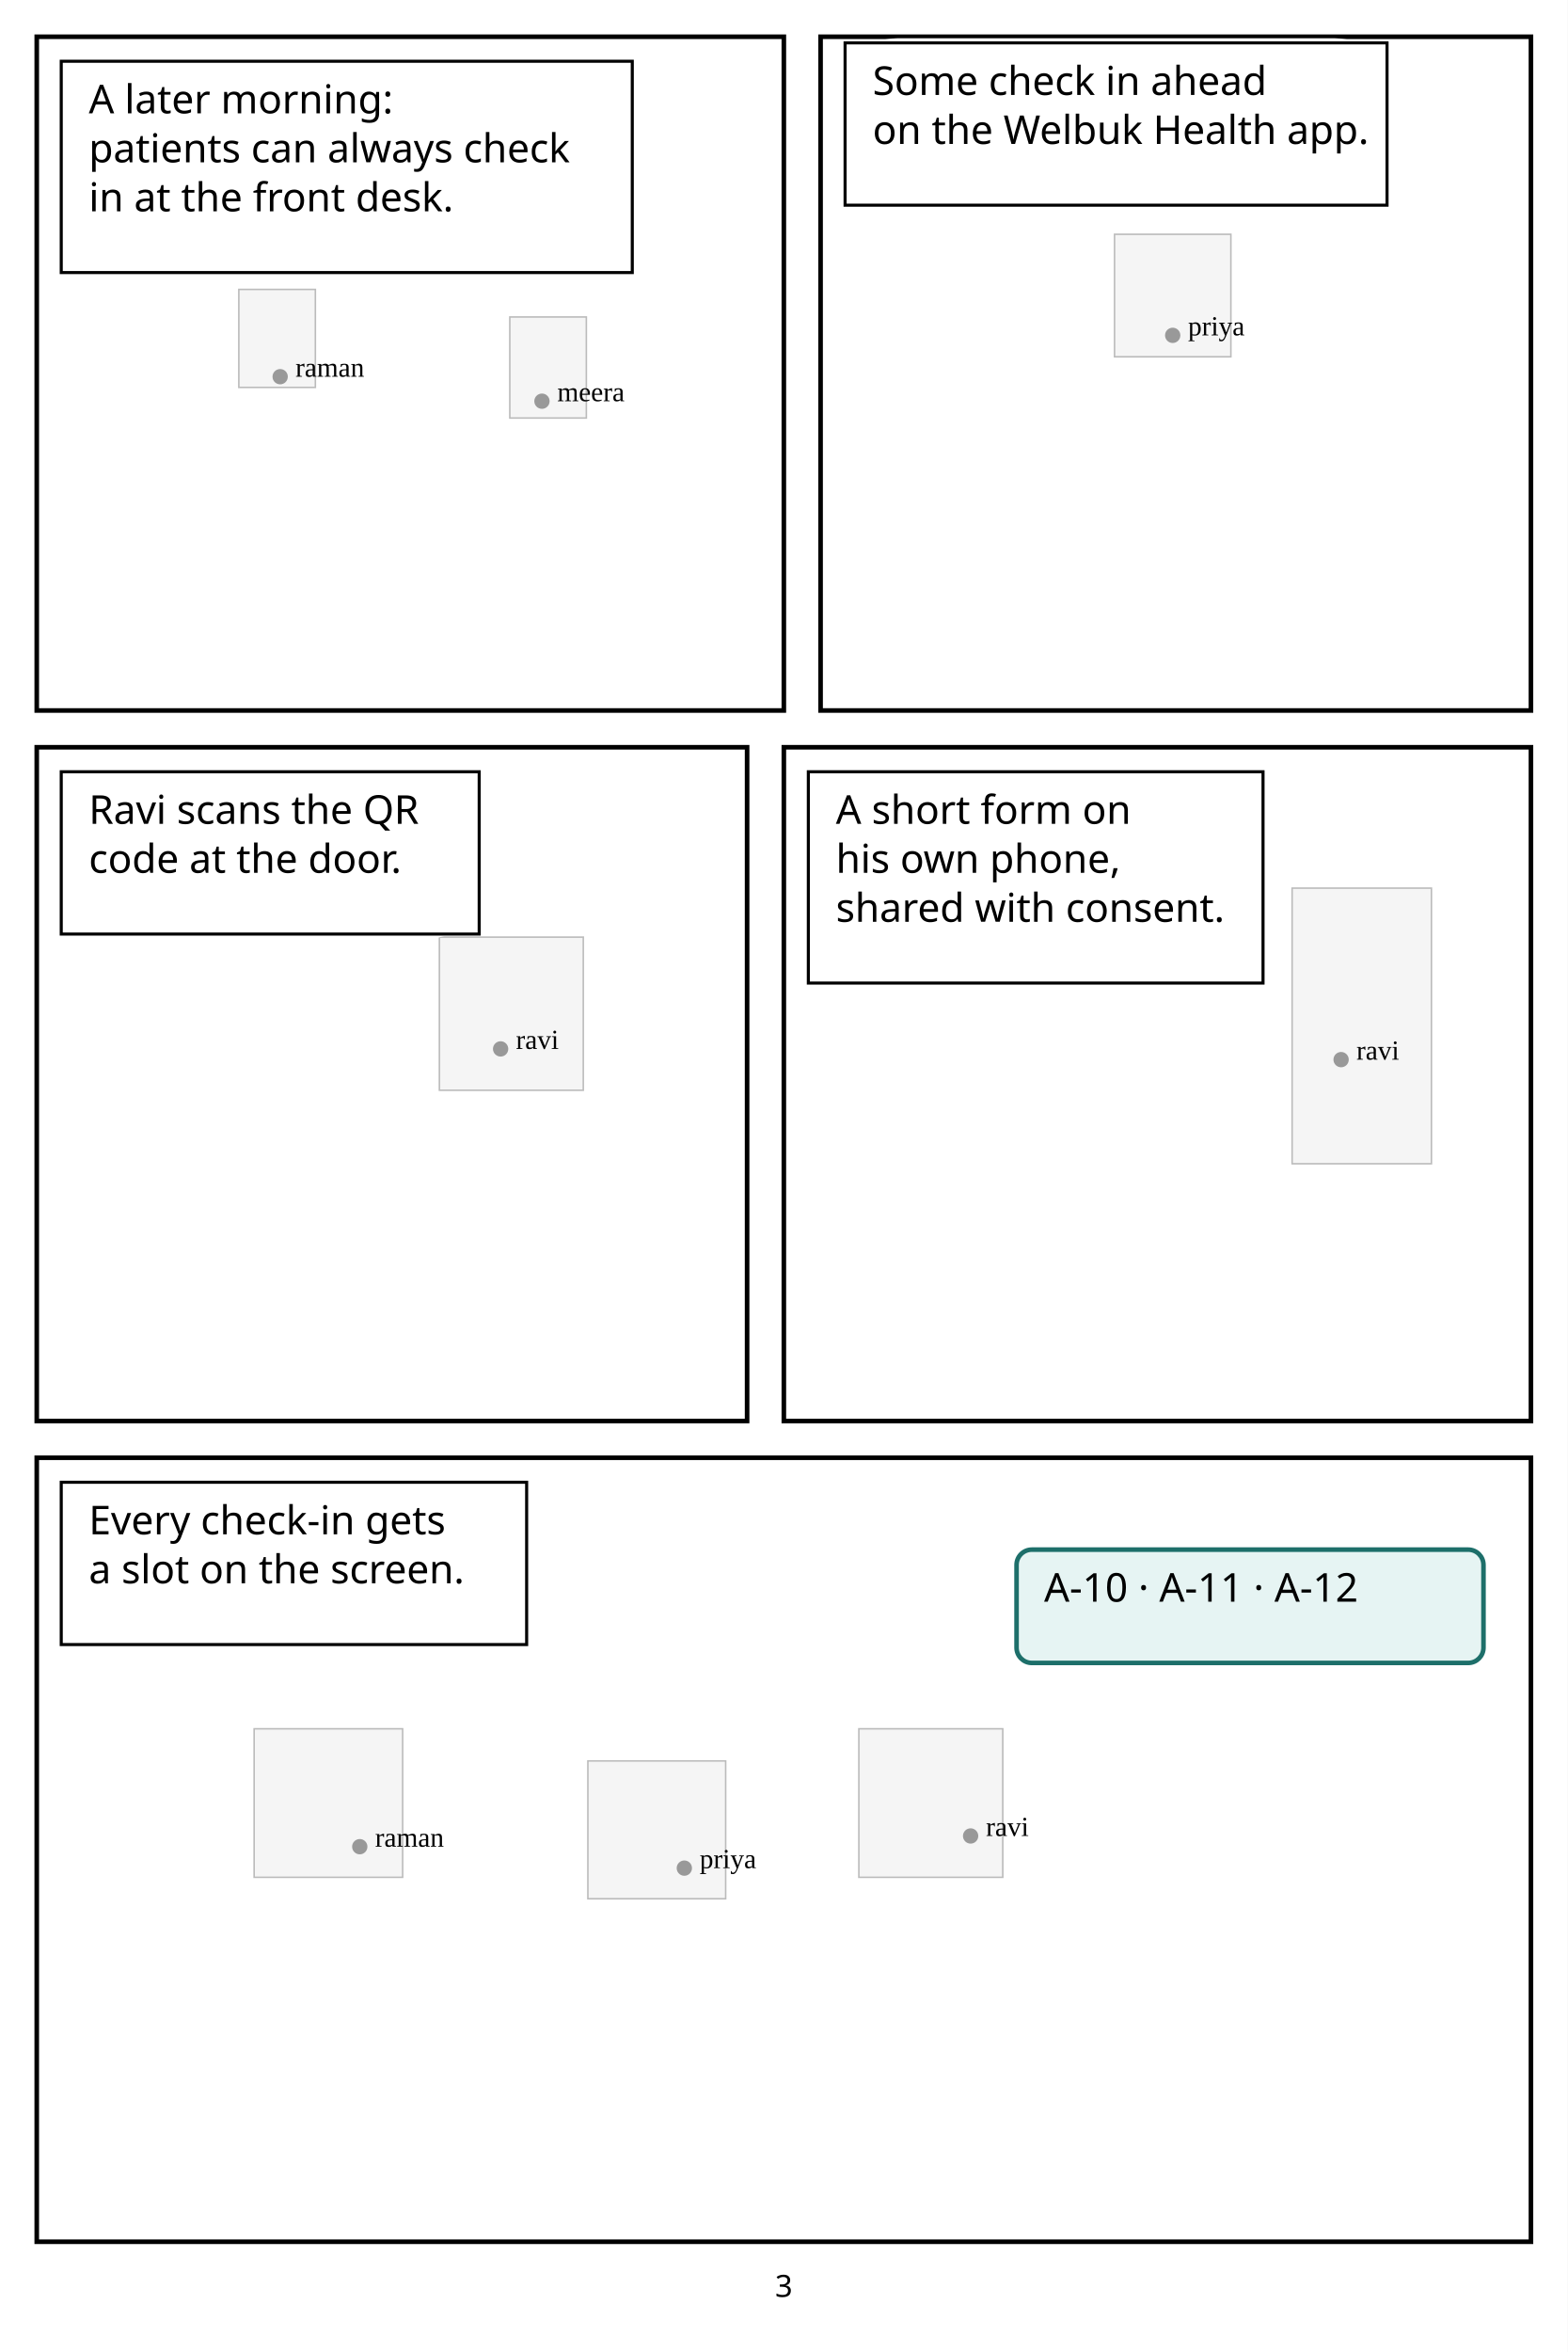
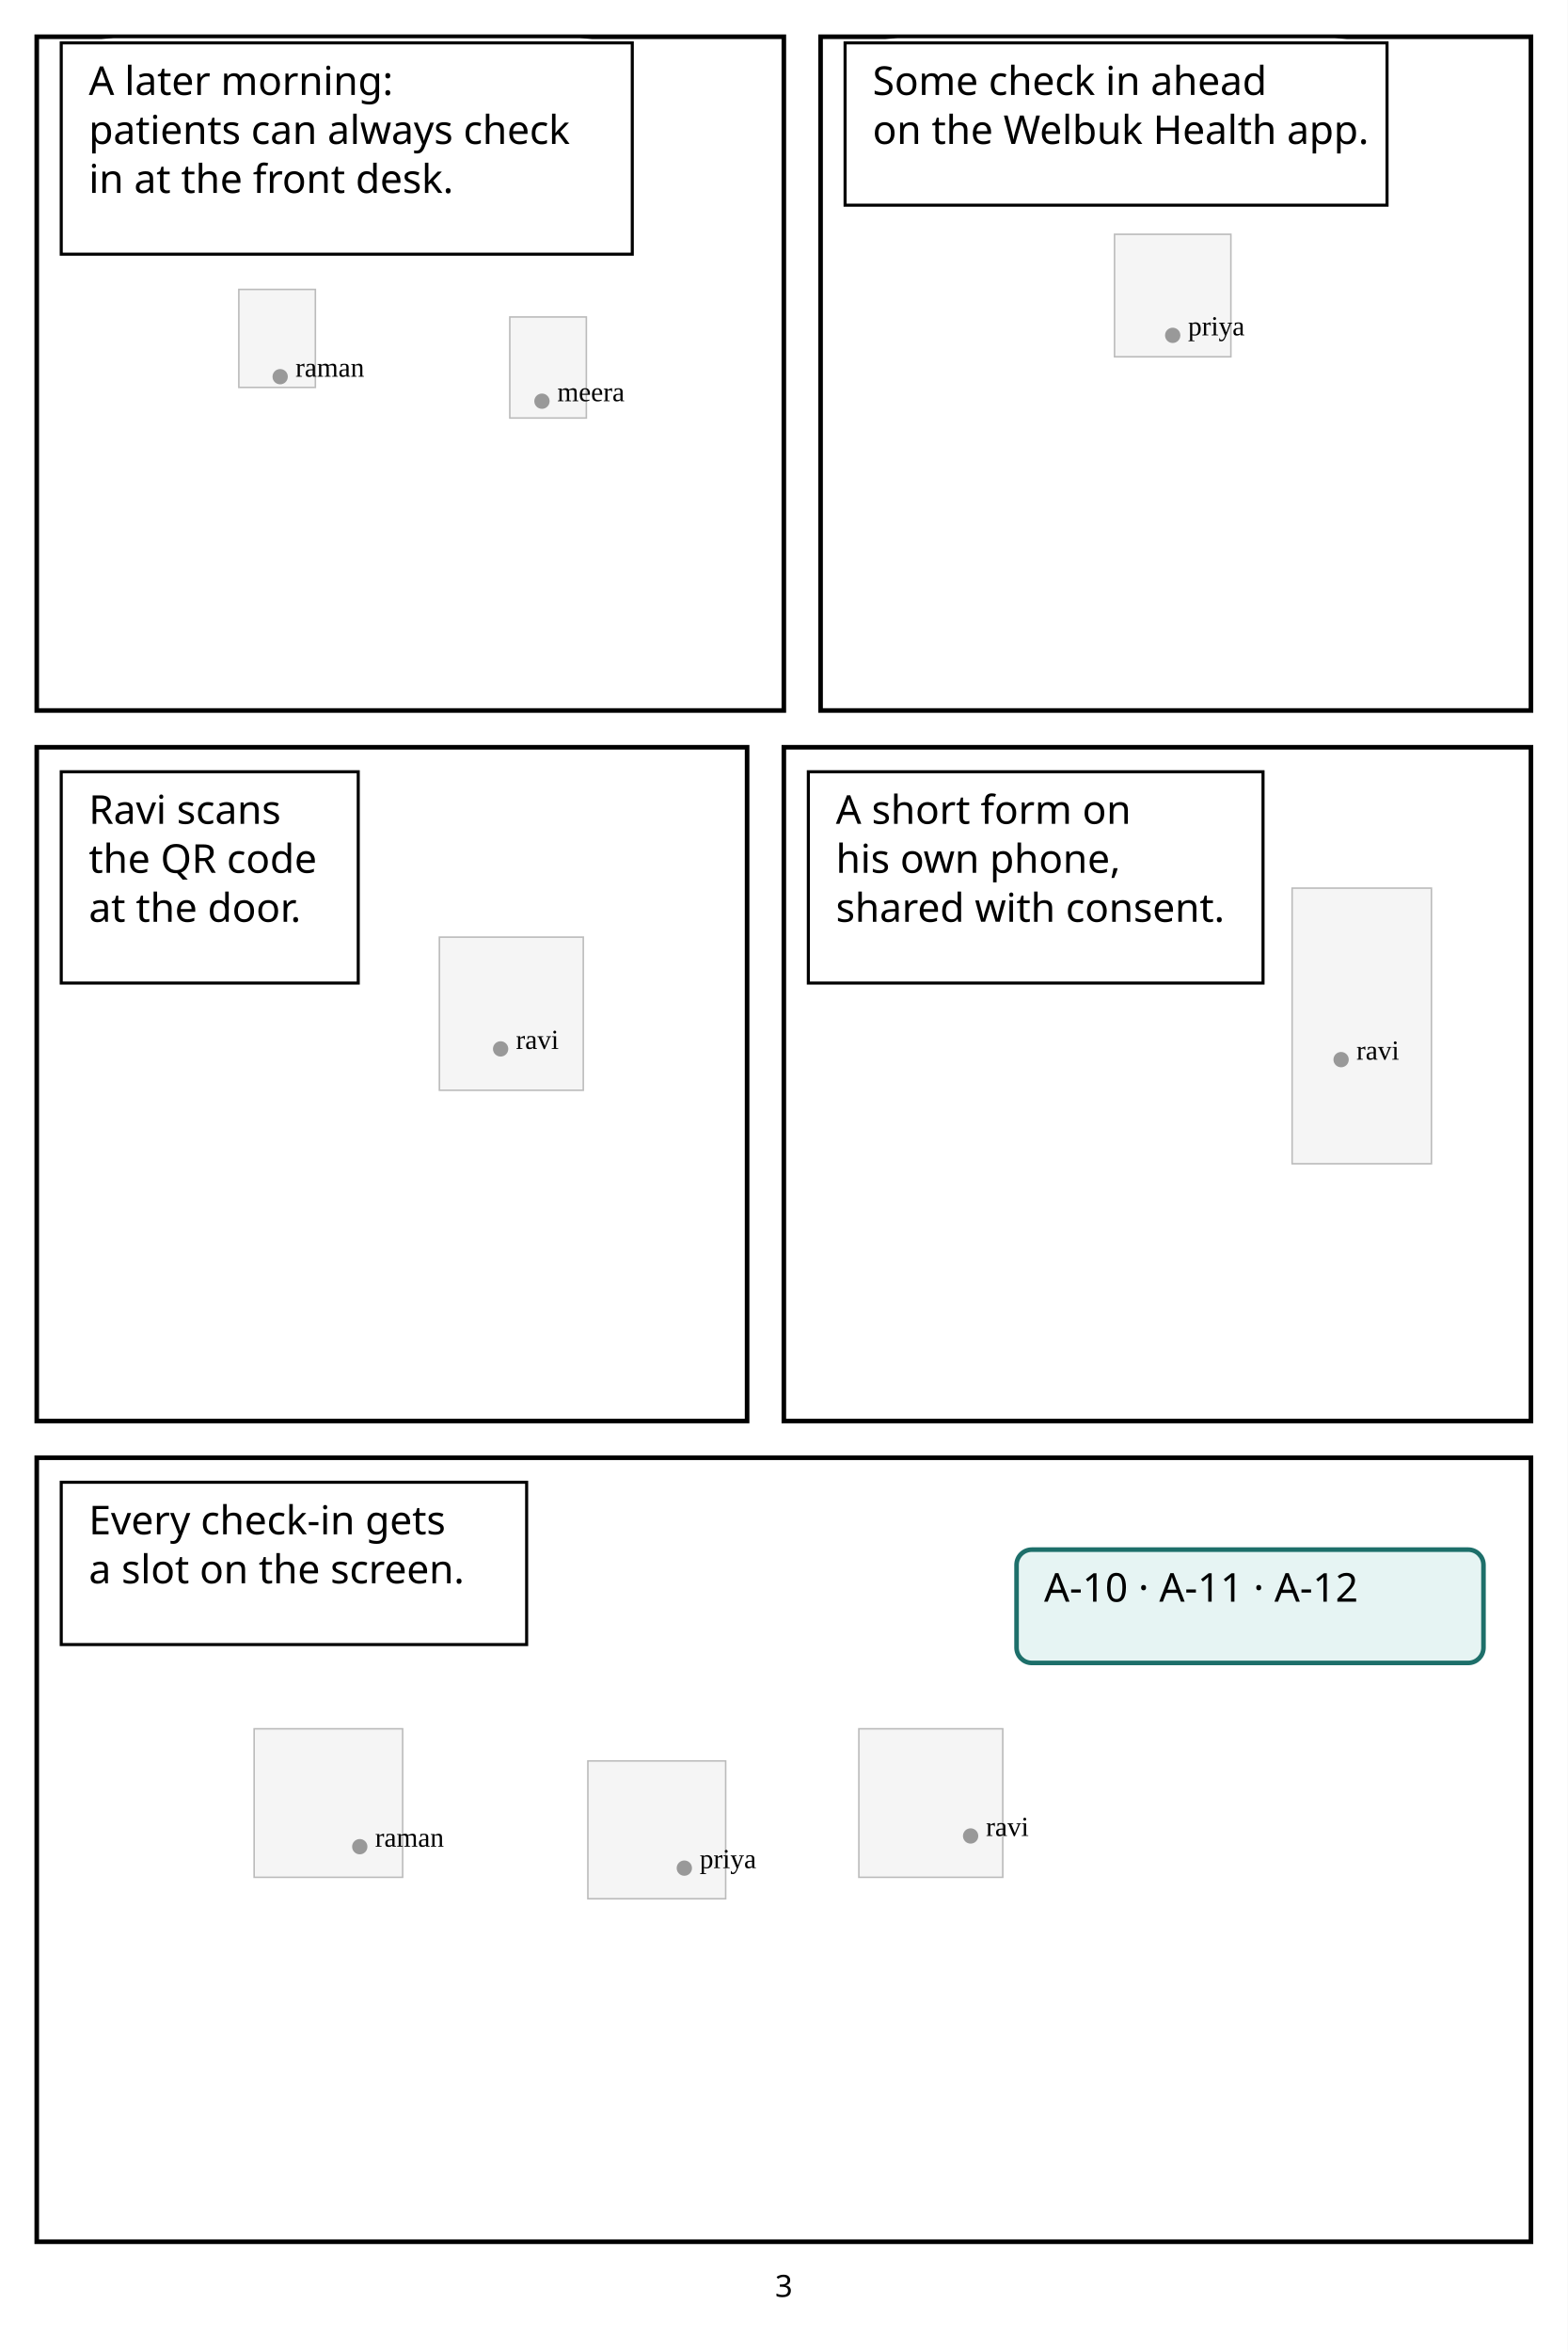
<svg xmlns="http://www.w3.org/2000/svg" width="1024" height="1536" viewBox="0 0 1024 1536">
  <rect width="1024" height="1536" fill="white" />
  <rect x="156" y="189" width="50" height="64" fill="#f5f5f5" stroke="#bbb" />
  <circle cx="183" cy="246" r="5" fill="#999" />
  <text x="193" y="246" font-size="18">raman</text>
  <rect x="333" y="207" width="50" height="66" fill="#f5f5f5" stroke="#bbb" />
  <circle cx="354" cy="262" r="5" fill="#999" />
  <text x="364" y="262" font-size="18">meera</text>
  <rect x="24" y="24" width="488" height="440" fill="none" stroke="black" stroke-width="3" />
-   <rect x="40" y="40" width="373" height="138" rx="34" fill="white" stroke="white" stroke-width="6" />
-   <rect x="40" y="40" width="373" height="138" fill="white" stroke="black" stroke-width="2" />
-   <text x="58" y="74" font-family="Meiryo,MS Gothic,sans-serif" font-size="26" fill="black">A later morning: </text>
-   <text x="58" y="106" font-family="Meiryo,MS Gothic,sans-serif" font-size="26" fill="black">patients can always check </text>
-   <text x="58" y="138" font-family="Meiryo,MS Gothic,sans-serif" font-size="26" fill="black">in at the front desk.</text>
+   <rect x="40" y="28" width="373" height="138" rx="34" fill="white" stroke="white" stroke-width="6" />
+   <rect x="40" y="28" width="373" height="138" fill="white" stroke="black" stroke-width="2" />
+   <text x="58" y="62" font-family="Meiryo,MS Gothic,sans-serif" font-size="26" fill="black">A later morning: </text>
+   <text x="58" y="94" font-family="Meiryo,MS Gothic,sans-serif" font-size="26" fill="black">patients can always check </text>
+   <text x="58" y="126" font-family="Meiryo,MS Gothic,sans-serif" font-size="26" fill="black">in at the front desk.</text>
  <rect x="728" y="153" width="76" height="80" fill="#f5f5f5" stroke="#bbb" />
  <circle cx="766" cy="219" r="5" fill="#999" />
  <text x="776" y="219" font-size="18">priya</text>
  <rect x="536" y="24" width="464" height="440" fill="none" stroke="black" stroke-width="3" />
  <rect x="552" y="28" width="354" height="106" rx="34" fill="white" stroke="white" stroke-width="6" />
  <rect x="552" y="28" width="354" height="106" fill="white" stroke="black" stroke-width="2" />
  <text x="570" y="62" font-family="Meiryo,MS Gothic,sans-serif" font-size="26" fill="black">Some check in ahead </text>
  <text x="570" y="94" font-family="Meiryo,MS Gothic,sans-serif" font-size="26" fill="black">on the Welbuk Health app.</text>
  <rect x="287" y="612" width="94" height="100" fill="#f5f5f5" stroke="#bbb" />
  <circle cx="327" cy="685" r="5" fill="#999" />
  <text x="337" y="685" font-size="18">ravi</text>
  <rect x="24" y="488" width="464" height="440" fill="none" stroke="black" stroke-width="3" />
-   <rect x="40" y="504" width="273" height="106" rx="34" fill="white" stroke="white" stroke-width="6" />
-   <rect x="40" y="504" width="273" height="106" fill="white" stroke="black" stroke-width="2" />
-   <text x="58" y="538" font-family="Meiryo,MS Gothic,sans-serif" font-size="26" fill="black">Ravi scans the QR </text>
-   <text x="58" y="570" font-family="Meiryo,MS Gothic,sans-serif" font-size="26" fill="black">code at the door.</text>
+   <rect x="40" y="504" width="194" height="138" rx="34" fill="white" stroke="white" stroke-width="6" />
+   <rect x="40" y="504" width="194" height="138" fill="white" stroke="black" stroke-width="2" />
+   <text x="58" y="538" font-family="Meiryo,MS Gothic,sans-serif" font-size="26" fill="black">Ravi scans </text>
+   <text x="58" y="570" font-family="Meiryo,MS Gothic,sans-serif" font-size="26" fill="black">the QR code </text>
+   <text x="58" y="602" font-family="Meiryo,MS Gothic,sans-serif" font-size="26" fill="black">at the door.</text>
  <rect x="844" y="580" width="91" height="180" fill="#f5f5f5" stroke="#bbb" />
  <circle cx="876" cy="692" r="5" fill="#999" />
  <text x="886" y="692" font-size="18">ravi</text>
  <rect x="512" y="488" width="488" height="440" fill="none" stroke="black" stroke-width="3" />
  <rect x="528" y="504" width="297" height="138" rx="34" fill="white" stroke="white" stroke-width="6" />
  <rect x="528" y="504" width="297" height="138" fill="white" stroke="black" stroke-width="2" />
  <text x="546" y="538" font-family="Meiryo,MS Gothic,sans-serif" font-size="26" fill="black">A short form on </text>
  <text x="546" y="570" font-family="Meiryo,MS Gothic,sans-serif" font-size="26" fill="black">his own phone, </text>
  <text x="546" y="602" font-family="Meiryo,MS Gothic,sans-serif" font-size="26" fill="black">shared with consent.</text>
  <rect x="166" y="1129" width="97" height="97" fill="#f5f5f5" stroke="#bbb" />
  <circle cx="235" cy="1206" r="5" fill="#999" />
  <text x="245" y="1206" font-size="18">raman</text>
  <rect x="384" y="1150" width="90" height="90" fill="#f5f5f5" stroke="#bbb" />
  <circle cx="447" cy="1220" r="5" fill="#999" />
  <text x="457" y="1220" font-size="18">priya</text>
  <rect x="561" y="1129" width="94" height="97" fill="#f5f5f5" stroke="#bbb" />
  <circle cx="634" cy="1199" r="5" fill="#999" />
  <text x="644" y="1199" font-size="18">ravi</text>
  <rect x="24" y="952" width="976" height="512" fill="none" stroke="black" stroke-width="3" />
  <rect x="40" y="968" width="304" height="106" rx="34" fill="white" stroke="white" stroke-width="6" />
  <rect x="664" y="1012" width="305" height="74" rx="34" fill="white" stroke="white" stroke-width="6" />
  <rect x="40" y="968" width="304" height="106" fill="white" stroke="black" stroke-width="2" />
  <text x="58" y="1002" font-family="Meiryo,MS Gothic,sans-serif" font-size="26" fill="black">Every check-in gets </text>
  <text x="58" y="1034" font-family="Meiryo,MS Gothic,sans-serif" font-size="26" fill="black">a slot on the screen.</text>
  <rect x="664" y="1012" width="305" height="74" rx="10" fill="#e6f4f3" stroke="#1d6f6a" stroke-width="3" />
  <text x="682" y="1046" font-family="Meiryo,MS Gothic,sans-serif" font-size="26" fill="black">A-10 · A-11 · A-12</text>
  <text x="512" y="1500" text-anchor="middle" font-family="sans-serif" font-size="20">3</text>
</svg>
